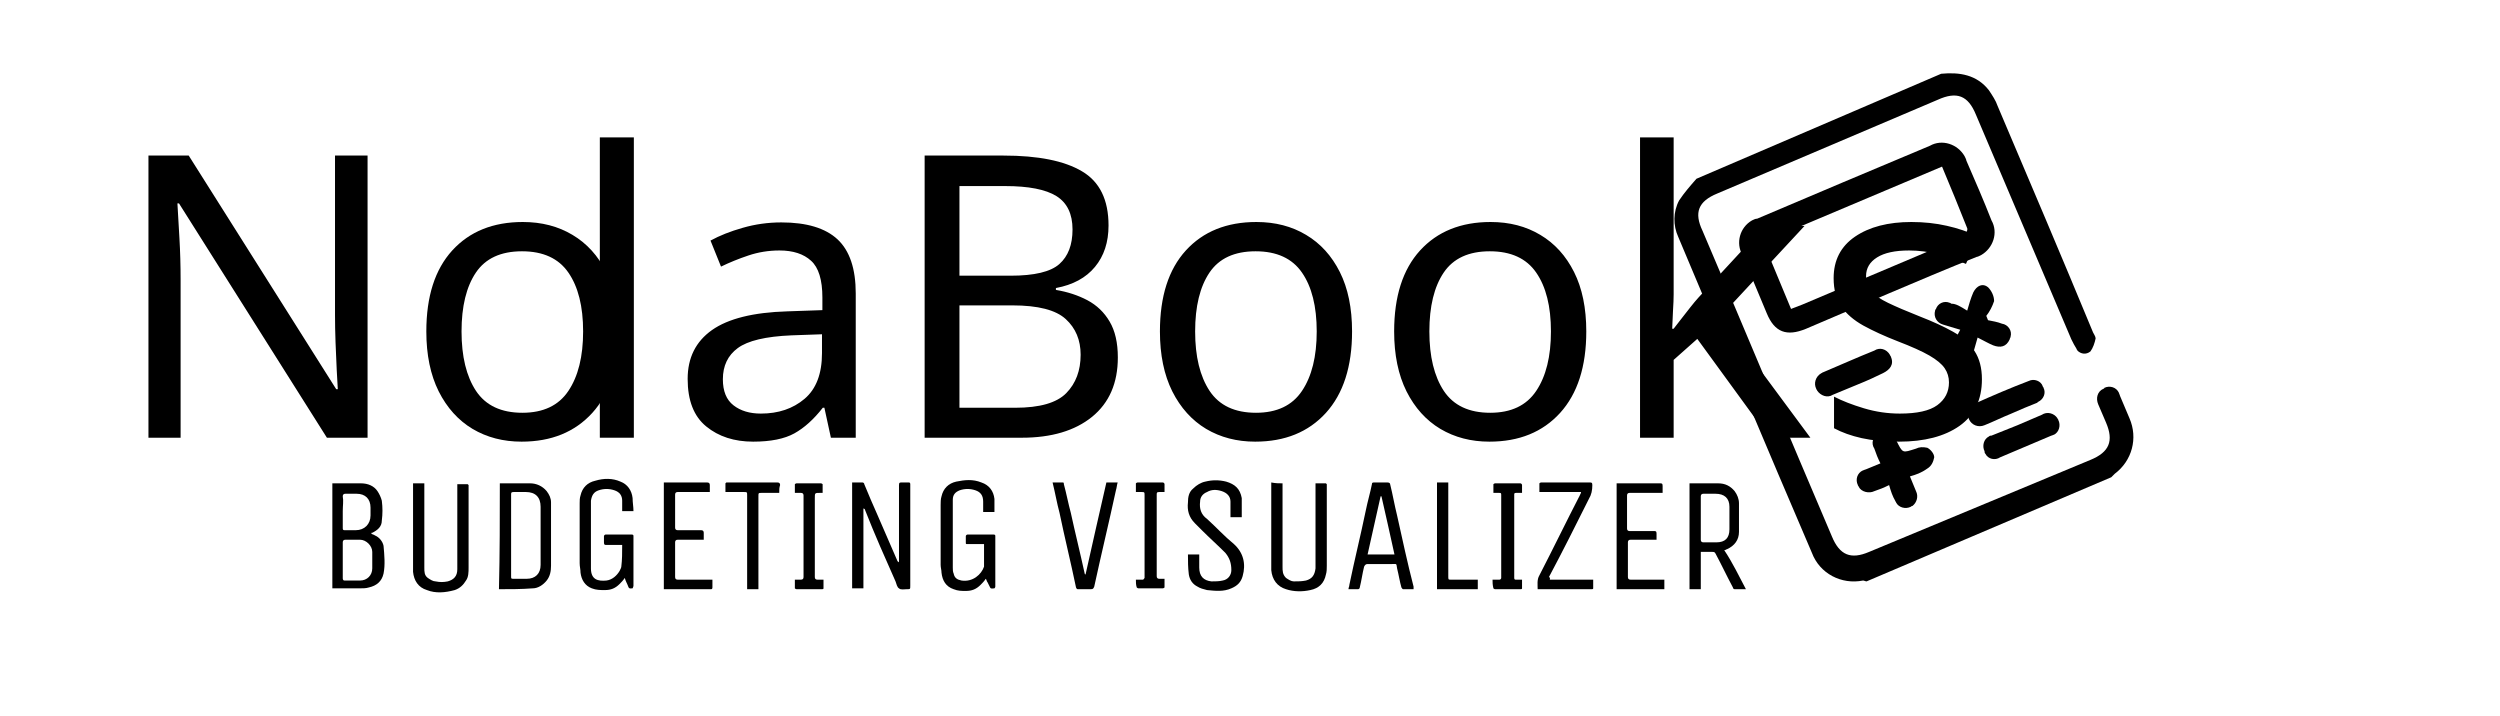
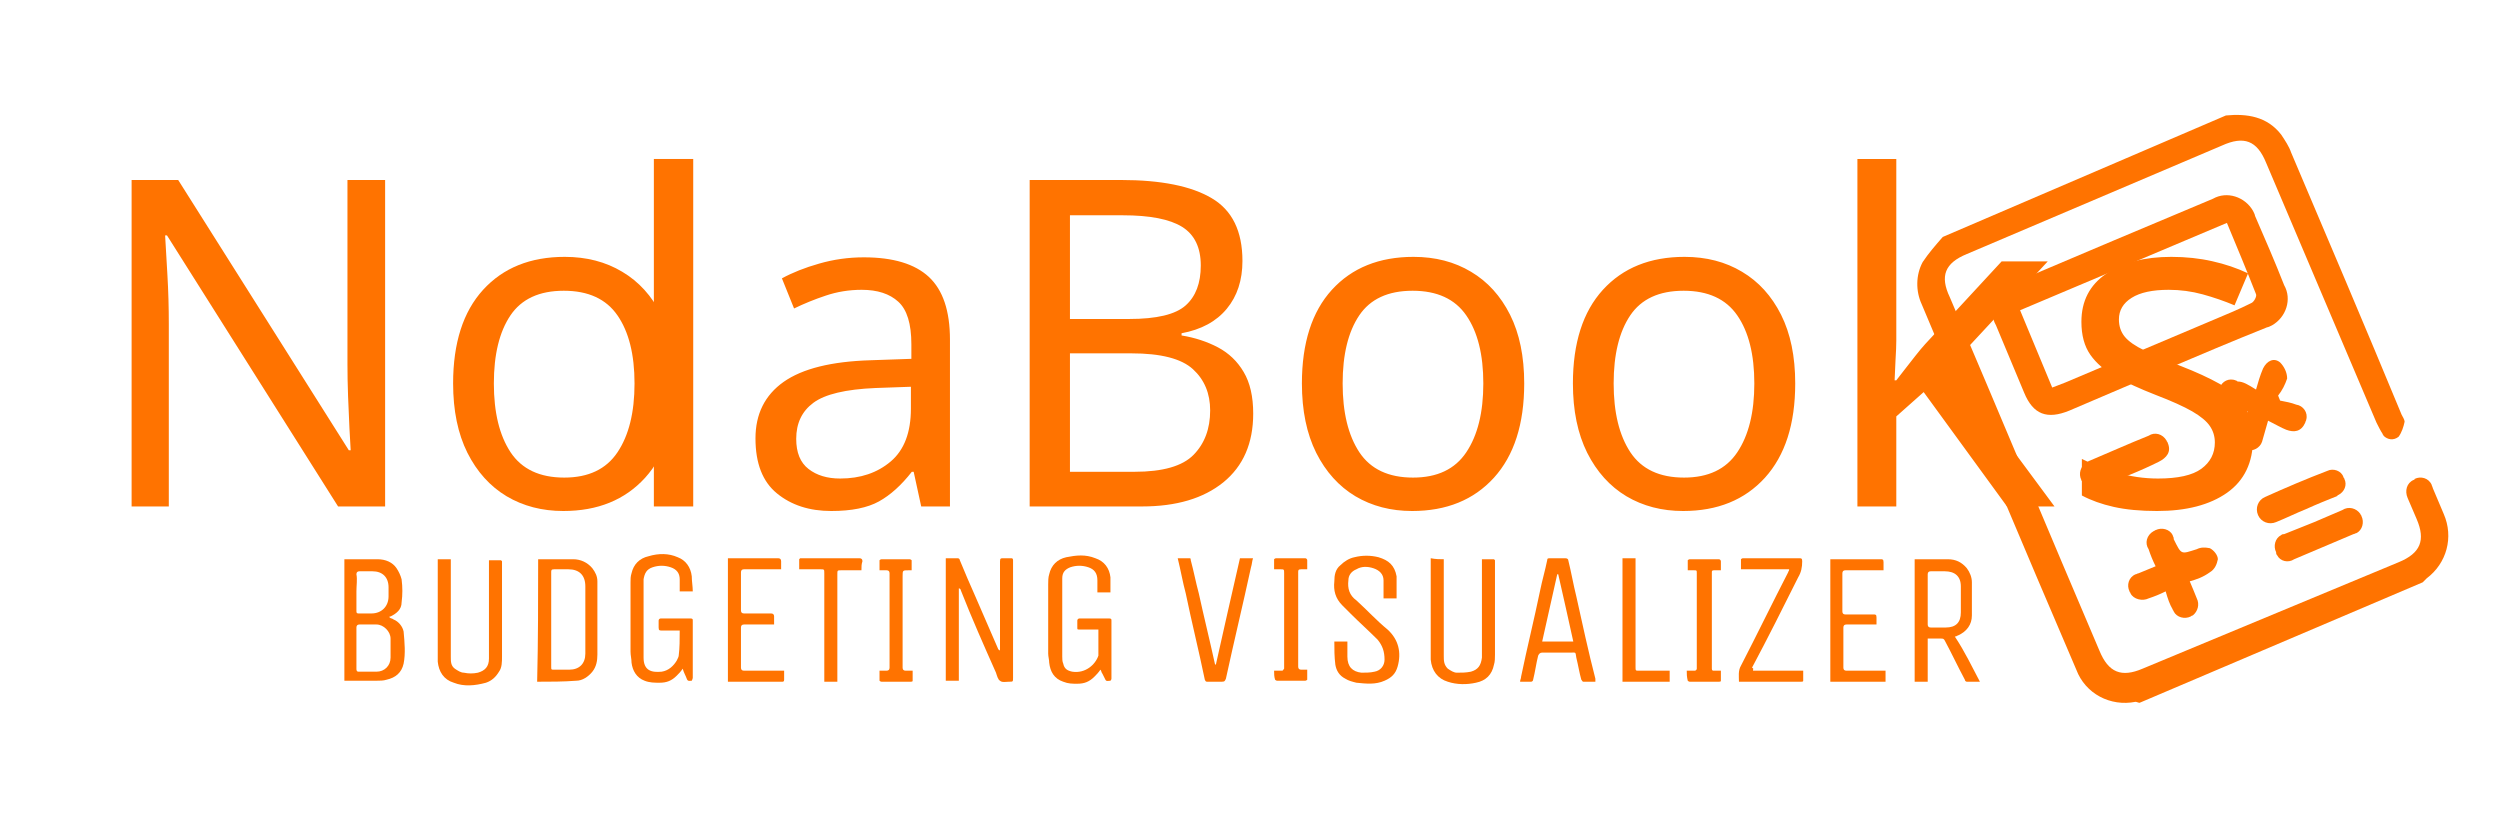
- <svg xmlns="http://www.w3.org/2000/svg" version="1.1" id="Layer_1" x="0px" y="0px" viewBox="0 0 288.1 82.5" style="enable-background:new 0 0 288.1 82.5;" xml:space="preserve">
+ <svg xmlns="http://www.w3.org/2000/svg" version="1.1" id="Layer_1" x="0px" y="0px" viewBox="0 0 249 82.5" style="enable-background:new 0 0 249 82.5;" xml:space="preserve">
  <style type="text/css">
- 	.st0{font-family:'ScriptoramaJF-Tradeshow';}
- 	.st1{font-size:45.523px;}
+ 	.st0{fill:#FF7300;}
+ 	.st1{font-family:'ScriptoramaJF-Tradeshow';}
+ 	.st2{font-size:45.523px;}
</style>
-   <text transform="matrix(0.98 0 0 1 12.7744 50.4429)" class="st0 st1">No</text>
-   <text transform="matrix(0.98 0 0 1 65.3271 50.4429)" class="st0 st1">l</text>
-   <text transform="matrix(0.98 0 0 1 77.1934 50.4429)" class="st0 st1">aBooks</text>
-   <path d="M223.7,8.5c2.1-0.2,4.1,0.1,5.5,1.9c0.4,0.6,0.8,1.2,1,1.8c3.7,8.7,7.4,17.4,11,26.1c0.1,0.2,0.3,0.5,0.3,0.7  c-0.1,0.5-0.3,1.1-0.6,1.5c-0.5,0.4-1.1,0.3-1.5-0.1c0-0.1-0.1-0.1-0.1-0.2c-0.2-0.3-0.4-0.7-0.6-1.1l-11-25.9  c-0.9-2.2-2.2-2.7-4.4-1.7l-25.4,10.8c-2.2,0.9-2.7,2.2-1.7,4.3c5,11.7,9.9,23.5,14.9,35.2c0.9,2.2,2.2,2.7,4.3,1.8L240.9,53  c2.2-0.9,2.7-2.2,1.8-4.3c-0.3-0.7-0.6-1.4-0.9-2.1c-0.3-0.7-0.1-1.5,0.6-1.8c0,0,0.1,0,0.1-0.1c0.6-0.3,1.4-0.1,1.7,0.6  c0,0.1,0.1,0.2,0.1,0.3c0.4,0.9,0.7,1.7,1.1,2.6c1,2.3,0.3,4.9-1.7,6.4c-0.1,0.1-0.3,0.3-0.4,0.4l-28.2,12c-0.1,0-0.3-0.1-0.4-0.1  c-2.5,0.5-5-0.8-5.9-3.2c-5.2-12.1-10.3-24.3-15.4-36.4c-0.6-1.3-0.6-2.9,0.1-4.2c0.6-0.9,1.3-1.7,2-2.5L223.7,8.5z" />
-   <path d="M217.7,33.8l-9.6,4.1c-2.2,0.9-3.6,0.4-4.5-1.8s-1.9-4.5-2.8-6.7c-0.8-1.4-0.3-3.2,1.1-4c0.2-0.1,0.4-0.2,0.6-0.2  c6.6-2.8,13.2-5.6,19.9-8.4c1.4-0.8,3.2-0.2,4,1.2c0.1,0.2,0.2,0.4,0.2,0.5c1,2.3,2,4.6,2.9,6.9c0.8,1.4,0.2,3.2-1.2,4  c-0.2,0.1-0.4,0.2-0.5,0.2C224.3,31,221,32.4,217.7,33.8z M223.8,19.2l-20.6,8.7l3.2,7.7l1.3-0.5l14.9-6.3c1.2-0.5,2.4-1,3.6-1.6  c0.3-0.1,0.6-0.7,0.5-0.9C225.8,24,224.8,21.6,223.8,19.2L223.8,19.2z" />
-   <path d="M226.7,35.8c0.2-0.7,0.4-1.4,0.7-2.1c0.4-0.8,1.1-1.1,1.7-0.6c0.4,0.4,0.7,1,0.7,1.6c-0.2,0.6-0.5,1.2-0.9,1.7l0.2,0.5  c0.5,0.1,1.1,0.2,1.6,0.4c0.7,0.1,1.2,0.8,1,1.5c0,0.1-0.1,0.2-0.1,0.3c-0.4,0.9-1.1,1-1.9,0.7c-0.5-0.2-1-0.5-1.8-0.9  c-0.2,0.7-0.4,1.4-0.6,2.1c-0.2,0.6-0.9,1-1.5,0.8c0,0-0.1,0-0.1-0.1c-0.7-0.2-1.1-0.8-0.9-1.5c0-0.1,0-0.1,0.1-0.2  c0.3-0.7,0.6-1.3,1-2c-0.7-0.2-1.3-0.4-2-0.6c-0.7-0.2-1.1-0.9-0.9-1.6c0-0.1,0.1-0.2,0.1-0.2c0.2-0.6,0.9-1,1.6-0.7  c0.1,0,0.1,0.1,0.2,0.1C225.4,35,225.9,35.3,226.7,35.8z" />
-   <path d="M220.1,54.9c0.3,0.7,0.5,1.2,0.7,1.7c0.3,0.6,0.1,1.3-0.4,1.7c-0.1,0-0.2,0.1-0.2,0.1c-0.6,0.3-1.4,0.1-1.7-0.5  c0-0.1-0.1-0.1-0.1-0.2c-0.3-0.5-0.5-1.1-0.7-1.8c-0.6,0.3-1.1,0.5-1.7,0.7c-0.6,0.3-1.5,0.1-1.8-0.5c0-0.1-0.1-0.1-0.1-0.2  c-0.3-0.6-0.1-1.4,0.6-1.7c0.1,0,0.2-0.1,0.3-0.1l1.7-0.7c-0.3-0.6-0.5-1.1-0.7-1.7c-0.4-0.6-0.2-1.4,0.5-1.8c0.1,0,0.1-0.1,0.2-0.1  c0.6-0.3,1.4-0.1,1.7,0.5c0,0.1,0.1,0.2,0.1,0.3v0.1c0.8,1.6,0.7,1.5,2.3,1c0.4-0.2,0.8-0.2,1.3-0.1c0.4,0.2,0.8,0.7,0.8,1.1  c-0.1,0.5-0.3,1-0.8,1.3C221.4,54.5,220.8,54.7,220.1,54.9z" />
-   <path d="M214.1,44.3c-1,0.4-1.9,0.8-2.9,1.2c-0.6,0.4-1.4,0.1-1.8-0.5c0-0.1-0.1-0.1-0.1-0.2c-0.3-0.6-0.1-1.4,0.6-1.8  c0.1,0,0.1-0.1,0.2-0.1c1.9-0.8,3.9-1.7,5.9-2.5c0.6-0.4,1.4-0.2,1.8,0.5c0,0.1,0.1,0.1,0.1,0.2c0.4,0.9-0.1,1.5-0.9,1.9  S215.1,43.9,214.1,44.3z" />
-   <path d="M232.5,49l2.8-1.2c0.6-0.4,1.4-0.2,1.8,0.4c0,0.1,0.1,0.1,0.1,0.2c0.3,0.6,0.1,1.4-0.5,1.7c-0.1,0-0.2,0.1-0.3,0.1l-5.9,2.5  c-0.6,0.4-1.4,0.2-1.7-0.4c-0.1-0.1-0.1-0.2-0.1-0.3c-0.3-0.6-0.1-1.4,0.5-1.7c0.1-0.1,0.2-0.1,0.3-0.1L232.5,49z" />
-   <path d="M231.7,47.7c-1,0.4-2,0.9-3,1.3c-0.7,0.3-1.5,0-1.8-0.7s0-1.5,0.7-1.8c2-0.9,4.1-1.8,6.2-2.6c0.6-0.3,1.4,0,1.6,0.6  c0,0.1,0.1,0.1,0.1,0.2c0.3,0.6,0,1.3-0.6,1.6c0,0-0.1,0-0.1,0.1C233.8,46.8,232.8,47.2,231.7,47.7L231.7,47.7z" />
+   <text transform="matrix(0.98 0 0 1 8.7744 50.4429)" class="st0 st1 st2">No</text>
+   <text transform="matrix(0.98 0 0 1 61.3271 50.4429)" class="st0 st1 st2">l</text>
+   <text transform="matrix(0.98 0 0 1 73.1934 50.4429)" class="st0 st1 st2">aBooks</text>
+   <path class="st0" d="M221.7,11.5c2.1-0.2,4.1,0.1,5.5,1.9c0.4,0.6,0.8,1.2,1,1.8c3.7,8.7,7.4,17.4,11,26.1c0.1,0.2,0.3,0.5,0.3,0.7  c-0.1,0.5-0.3,1.1-0.6,1.5c-0.5,0.4-1.1,0.3-1.5-0.1c0-0.1-0.1-0.1-0.1-0.2c-0.2-0.3-0.4-0.7-0.6-1.1l-11-25.9  c-0.9-2.2-2.2-2.7-4.4-1.7l-25.4,10.8c-2.2,0.9-2.7,2.2-1.7,4.3c5,11.7,9.9,23.5,14.9,35.2c0.9,2.2,2.2,2.7,4.3,1.8L238.9,56  c2.2-0.9,2.7-2.2,1.8-4.3c-0.3-0.7-0.6-1.4-0.9-2.1c-0.3-0.7-0.1-1.5,0.6-1.8c0,0,0.1,0,0.1-0.1c0.6-0.3,1.4-0.1,1.7,0.6  c0,0.1,0.1,0.2,0.1,0.3c0.4,0.9,0.7,1.7,1.1,2.6c1,2.3,0.3,4.9-1.7,6.4c-0.1,0.1-0.3,0.3-0.4,0.4l-28.2,12c-0.1,0-0.3-0.1-0.4-0.1  c-2.5,0.5-5-0.8-5.9-3.2c-5.2-12.1-10.3-24.3-15.4-36.4c-0.6-1.3-0.6-2.9,0.1-4.2c0.6-0.9,1.3-1.7,2-2.5L221.7,11.5z" />
+   <path class="st0" d="M215.7,36.8l-9.6,4.1c-2.2,0.9-3.6,0.4-4.5-1.8s-1.9-4.5-2.8-6.7c-0.8-1.4-0.3-3.2,1.1-4  c0.2-0.1,0.4-0.2,0.6-0.2c6.6-2.8,13.2-5.6,19.9-8.4c1.4-0.8,3.2-0.2,4,1.2c0.1,0.2,0.2,0.4,0.2,0.5c1,2.3,2,4.6,2.9,6.9  c0.8,1.4,0.2,3.2-1.2,4c-0.2,0.1-0.4,0.2-0.5,0.2C222.3,34,219,35.4,215.7,36.8z M221.8,22.2l-20.6,8.7l3.2,7.7l1.3-0.5l14.9-6.3  c1.2-0.5,2.4-1,3.6-1.6c0.3-0.1,0.6-0.7,0.5-0.9C223.8,27,222.8,24.6,221.8,22.2L221.8,22.2z" />
+   <path class="st0" d="M224.7,38.8c0.2-0.7,0.4-1.4,0.7-2.1c0.4-0.8,1.1-1.1,1.7-0.6c0.4,0.4,0.7,1,0.7,1.6c-0.2,0.6-0.5,1.2-0.9,1.7  l0.2,0.5c0.5,0.1,1.1,0.2,1.6,0.4c0.7,0.1,1.2,0.8,1,1.5c0,0.1-0.1,0.2-0.1,0.3c-0.4,0.9-1.1,1-1.9,0.7c-0.5-0.2-1-0.5-1.8-0.9  c-0.2,0.7-0.4,1.4-0.6,2.1c-0.2,0.6-0.9,1-1.5,0.8c0,0-0.1,0-0.1-0.1c-0.7-0.2-1.1-0.8-0.9-1.5c0-0.1,0-0.1,0.1-0.2  c0.3-0.7,0.6-1.3,1-2c-0.7-0.2-1.3-0.4-2-0.6c-0.7-0.2-1.1-0.9-0.9-1.6c0-0.1,0.1-0.2,0.1-0.2c0.2-0.6,0.9-1,1.6-0.7  c0.1,0,0.1,0.1,0.2,0.1C223.4,38,223.9,38.3,224.7,38.8z" />
+   <path class="st0" d="M218.1,57.9c0.3,0.7,0.5,1.2,0.7,1.7c0.3,0.6,0.1,1.3-0.4,1.7c-0.1,0-0.2,0.1-0.2,0.1c-0.6,0.3-1.4,0.1-1.7-0.5  c0-0.1-0.1-0.1-0.1-0.2c-0.3-0.5-0.5-1.1-0.7-1.8c-0.6,0.3-1.1,0.5-1.7,0.7c-0.6,0.3-1.5,0.1-1.8-0.5c0-0.1-0.1-0.1-0.1-0.2  c-0.3-0.6-0.1-1.4,0.6-1.7c0.1,0,0.2-0.1,0.3-0.1l1.7-0.7c-0.3-0.6-0.5-1.1-0.7-1.7c-0.4-0.6-0.2-1.4,0.5-1.8c0.1,0,0.1-0.1,0.2-0.1  c0.6-0.3,1.4-0.1,1.7,0.5c0,0.1,0.1,0.2,0.1,0.3v0.1c0.8,1.6,0.7,1.5,2.3,1c0.4-0.2,0.8-0.2,1.3-0.1c0.4,0.2,0.8,0.7,0.8,1.1  c-0.1,0.5-0.3,1-0.8,1.3C219.4,57.5,218.8,57.7,218.1,57.9z" />
+   <path class="st0" d="M212.1,47.3c-1,0.4-1.9,0.8-2.9,1.2c-0.6,0.4-1.4,0.1-1.8-0.5c0-0.1-0.1-0.1-0.1-0.2c-0.3-0.6-0.1-1.4,0.6-1.8  c0.1,0,0.1-0.1,0.2-0.1c1.9-0.8,3.9-1.7,5.9-2.5c0.6-0.4,1.4-0.2,1.8,0.5c0,0.1,0.1,0.1,0.1,0.2c0.4,0.9-0.1,1.5-0.9,1.9  S213.1,46.9,212.1,47.3z" />
+   <path class="st0" d="M230.5,52l2.8-1.2c0.6-0.4,1.4-0.2,1.8,0.4c0,0.1,0.1,0.1,0.1,0.2c0.3,0.6,0.1,1.4-0.5,1.7  c-0.1,0-0.2,0.1-0.3,0.1l-5.9,2.5c-0.6,0.4-1.4,0.2-1.7-0.4c-0.1-0.1-0.1-0.2-0.1-0.3c-0.3-0.6-0.1-1.4,0.5-1.7  c0.1-0.1,0.2-0.1,0.3-0.1L230.5,52z" />
+   <path class="st0" d="M229.7,50.7c-1,0.4-2,0.9-3,1.3c-0.7,0.3-1.5,0-1.8-0.7s0-1.5,0.7-1.8c2-0.9,4.1-1.8,6.2-2.6  c0.6-0.3,1.4,0,1.6,0.6c0,0.1,0.1,0.1,0.1,0.2c0.3,0.6,0,1.3-0.6,1.6c0,0-0.1,0-0.1,0.1C231.8,49.8,230.8,50.2,229.7,50.7  L229.7,50.7z" />
  <g>
-     <path d="M98.2,55.6c0.4,0,0.8,0,1.2,0c0.1,0,0.2,0.1,0.2,0.2c0.5,1.2,1,2.4,1.5,3.5c0.8,1.8,1.5,3.5,2.3,5.3c0,0.1,0.1,0.1,0.2,0.2   c0-0.1,0-0.2,0-0.2c0-2.9,0-5.8,0-8.7c0-0.3,0.1-0.3,0.3-0.3c0.3,0,0.5,0,0.8,0c0.1,0,0.2,0,0.2,0.2c0,0.1,0,0.1,0,0.2   c0,3.8,0,7.7,0,11.5c0,0.4,0,0.4-0.4,0.4c-0.3,0-0.7,0.1-0.9-0.1c-0.2-0.1-0.3-0.5-0.4-0.8c-1.2-2.7-2.4-5.4-3.5-8.2   c0-0.1-0.1-0.2-0.2-0.2c0,3.1,0,6.2,0,9.2c-0.4,0-0.9,0-1.3,0C98.2,63.8,98.2,59.7,98.2,55.6z" />
-     <path d="M38.3,55.7c1.1,0,2.2,0,3.3,0c0.8,0,1.5,0.3,1.9,0.9c0.2,0.3,0.4,0.7,0.5,1.1c0.1,0.8,0.1,1.5,0,2.3c0,0.7-0.5,1.1-1.1,1.4   c0,0-0.1,0-0.1,0c0,0,0,0,0,0.1c0.1,0.1,0.3,0.1,0.4,0.2c0.5,0.2,0.9,0.7,1,1.2c0.1,1.1,0.2,2.2,0,3.2c-0.2,0.9-0.8,1.4-1.7,1.6   c-0.3,0.1-0.7,0.1-1,0.1c-1,0-2.1,0-3.1,0c0,0,0,0-0.1,0C38.3,63.8,38.3,59.7,38.3,55.7z M39.5,64.4c0,0.7,0,1.4,0,2.2   c0,0.1,0,0.3,0.2,0.3c0.6,0,1.2,0,1.8,0c0.8,0,1.4-0.6,1.4-1.4c0-0.6,0-1.3,0-1.9c0-0.7-0.7-1.4-1.4-1.4c-0.6,0-1.2,0-1.7,0   c-0.2,0-0.3,0.1-0.3,0.3C39.5,62.9,39.5,63.6,39.5,64.4z M39.5,58.9c0,0.6,0,1.3,0,1.9c0,0.2,0,0.3,0.2,0.3c0.4,0,0.9,0,1.3,0   c1,0,1.7-0.7,1.7-1.7c0-0.3,0-0.6,0-0.9c0-1-0.6-1.6-1.6-1.6c-0.4,0-0.9,0-1.3,0c-0.2,0-0.3,0.1-0.3,0.3   C39.6,57.7,39.5,58.3,39.5,58.9z" />
-     <path d="M57.6,55.7C57.6,55.6,57.6,55.6,57.6,55.7c1.2,0,2.4,0,3.5,0c0.7,0,1.4,0.3,1.9,0.9c0.3,0.4,0.5,0.8,0.5,1.3   c0,2.4,0,4.9,0,7.3c0,0.6-0.1,1.2-0.5,1.7c-0.4,0.5-1,0.9-1.6,0.9c-1.3,0.1-2.6,0.1-3.9,0.1C57.6,63.8,57.6,59.7,57.6,55.7z    M58.9,61.7c0,1.6,0,3.1,0,4.7c0,0.3,0,0.3,0.3,0.3c0.5,0,1,0,1.5,0c1,0,1.6-0.6,1.6-1.6c0-2.2,0-4.4,0-6.7c0-1.1-0.6-1.7-1.7-1.7   c-0.5,0-0.9,0-1.4,0c-0.3,0-0.3,0.1-0.3,0.3C58.9,58.6,58.9,60.2,58.9,61.7z" />
-     <path d="M201.2,67.9c-0.5,0-0.9,0-1.3,0c-0.1,0-0.2-0.1-0.2-0.2c-0.7-1.3-1.3-2.6-2-3.9c-0.1-0.2-0.2-0.2-0.4-0.2   c-0.4,0-0.8,0-1.3,0c0,1.4,0,2.9,0,4.3c-0.4,0-0.9,0-1.3,0c0-4.1,0-8.1,0-12.2c0.2,0,0.3,0,0.5,0c0.9,0,1.9,0,2.8,0   c0.8,0,1.4,0.3,1.9,0.9c0.3,0.4,0.5,0.9,0.5,1.4c0,1.1,0,2.2,0,3.3c0,0.9-0.5,1.6-1.4,2c-0.1,0-0.1,0.1-0.3,0.1   C199.7,64.9,200.4,66.4,201.2,67.9z M196,59.6c0,0.9,0,1.7,0,2.6c0,0.2,0.1,0.3,0.3,0.3c0.5,0,1,0,1.5,0c1,0,1.5-0.5,1.5-1.5   c0-0.9,0-1.8,0-2.6c0-1-0.6-1.5-1.6-1.5c-0.5,0-0.9,0-1.4,0c-0.2,0-0.3,0.1-0.3,0.3C196,57.9,196,58.7,196,59.6z" />
-     <path d="M114.6,59c-0.5,0-0.9,0-1.3,0c0-0.1,0-0.2,0-0.3c0-0.3,0-0.6,0-0.9c0-0.7-0.3-1.1-0.9-1.3c-0.6-0.2-1.2-0.2-1.8,0   c-0.5,0.2-0.8,0.5-0.8,1.1c0,0.1,0,0.3,0,0.4c0,2.5,0,4.9,0,7.4c0,0.2,0,0.5,0.1,0.7c0.1,0.5,0.4,0.7,0.9,0.8   c1.3,0.2,2.3-0.7,2.6-1.6c0-0.1,0-0.1,0-0.2c0-0.8,0-1.6,0-2.4c-0.1,0-0.2,0-0.3,0c-0.5,0-1.1,0-1.6,0c-0.2,0-0.2,0-0.2-0.2   c0-0.2,0-0.5,0-0.7c0-0.1,0.1-0.2,0.2-0.2c1,0,2,0,3,0c0.2,0,0.2,0.1,0.2,0.2c0,1.9,0,3.9,0,5.8c0,0.1-0.1,0.2-0.1,0.2   c-0.2,0-0.4,0.1-0.5-0.1c-0.1-0.2-0.2-0.4-0.3-0.6c-0.1-0.1-0.1-0.3-0.2-0.4c-0.2,0.3-0.4,0.5-0.6,0.7c-0.5,0.5-1,0.7-1.7,0.7   c-0.5,0-0.9,0-1.4-0.2c-0.9-0.3-1.3-1-1.4-1.9c0-0.3-0.1-0.6-0.1-0.9c0-2.3,0-4.6,0-6.9c0-0.3,0-0.7,0.1-1c0.2-0.9,0.8-1.5,1.7-1.7   c1-0.2,1.9-0.3,2.9,0.1c0.9,0.3,1.4,1,1.5,1.9C114.6,58,114.6,58.5,114.6,59z" />
-     <path d="M71.7,62.8c-0.6,0-1.2,0-1.8,0c-0.2,0-0.3,0-0.3-0.3c0-0.2,0-0.4,0-0.7c0-0.1,0.1-0.2,0.2-0.2c1,0,2,0,3,0   c0.2,0,0.2,0.1,0.2,0.2c0,1.1,0,2.1,0,3.2c0,0.8,0,1.7,0,2.5c0,0.1-0.1,0.3-0.1,0.3c-0.2,0-0.4,0.1-0.5-0.2c-0.1-0.3-0.3-0.6-0.4-1   c-0.2,0.3-0.4,0.5-0.6,0.7c-0.5,0.5-1,0.7-1.7,0.7c-0.5,0-1,0-1.5-0.2c-0.8-0.3-1.2-1-1.3-1.8c0-0.4-0.1-0.7-0.1-1.1   c0-2.3,0-4.6,0-6.9c0-0.3,0-0.6,0.1-0.9c0.2-0.9,0.8-1.5,1.7-1.7c1-0.3,2-0.3,2.9,0.1c0.8,0.3,1.3,1,1.4,1.9c0,0.5,0.1,1,0.1,1.5   c-0.5,0-0.9,0-1.3,0c0-0.1,0-0.2,0-0.3c0-0.3,0-0.6,0-0.9c0-0.6-0.3-1-0.9-1.2c-0.6-0.2-1.2-0.2-1.8,0c-0.6,0.2-0.8,0.6-0.9,1.2   c0,0.5,0,1,0,1.4c0,2.1,0,4.2,0,6.4c0,1.3,0.8,1.5,1.8,1.4c0.7-0.1,1.2-0.6,1.5-1.1c0.1-0.2,0.2-0.4,0.2-0.5   C71.7,64.5,71.7,63.7,71.7,62.8z" />
-     <path d="M162.9,67.9c-0.4,0-0.8,0-1.2,0c-0.1,0-0.1-0.1-0.2-0.2c-0.2-0.7-0.3-1.4-0.5-2.2c-0.1-0.6,0-0.5-0.6-0.5   c-0.9,0-1.9,0-2.8,0c-0.2,0-0.3,0.1-0.4,0.3c-0.2,0.8-0.3,1.6-0.5,2.4c0,0.1-0.1,0.2-0.2,0.2c-0.4,0-0.7,0-1.1,0   c0-0.2,0.1-0.3,0.1-0.5c0.6-2.9,1.3-5.7,1.9-8.6c0.2-1,0.5-2,0.7-3c0-0.2,0.1-0.2,0.3-0.2c0.5,0,1,0,1.5,0c0.2,0,0.3,0.1,0.3,0.2   c0.3,1.2,0.5,2.4,0.8,3.6c0.6,2.7,1.2,5.5,1.9,8.2C162.9,67.7,162.9,67.8,162.9,67.9z M160.7,63.9c-0.5-2.3-1-4.5-1.5-6.7   c0,0,0,0-0.1,0c-0.5,2.2-1,4.5-1.5,6.7C158.6,63.9,159.6,63.9,160.7,63.9z" />
-     <path d="M147.8,55.7c0,0.1,0,0.2,0,0.3c0,3.1,0,6.2,0,9.3c0,0.5,0,0.9,0.4,1.3c0.3,0.2,0.6,0.4,0.9,0.4c0.5,0,0.9,0,1.4-0.1   c0.7-0.2,1-0.6,1.1-1.4c0-0.1,0-0.2,0-0.3c0-3.1,0-6.2,0-9.3c0-0.1,0-0.1,0-0.2c0.4,0,0.8,0,1.2,0c0,0,0.1,0.1,0.1,0.1   c0,0.1,0,0.2,0,0.2c0,3.1,0,6.1,0,9.2c0,0.3,0,0.7-0.1,1c-0.2,1-0.8,1.6-1.8,1.8c-0.9,0.2-1.9,0.2-2.8-0.1c-1-0.3-1.6-1.1-1.7-2.2   c0-0.1,0-0.3,0-0.4c0-3.2,0-6.3,0-9.5c0-0.1,0-0.2,0-0.2C147,55.7,147.4,55.7,147.8,55.7z" />
-     <path d="M143.1,59.6c-0.4,0-0.9,0-1.3,0c0-0.1,0-0.2,0-0.3c0-0.5,0-1,0-1.5c0-0.6-0.4-1-1-1.2c-0.6-0.2-1.2-0.2-1.7,0.1   c-0.5,0.2-0.8,0.6-0.8,1.1c-0.1,0.8,0.1,1.5,0.8,2c1.1,1,2,2,3.1,2.9c1.1,1,1.4,2.3,1,3.7c-0.2,0.7-0.6,1.1-1.3,1.4   c-0.9,0.4-1.8,0.3-2.8,0.2c-0.4-0.1-0.8-0.2-1.1-0.4c-0.6-0.3-0.9-0.8-1-1.4c-0.1-0.8-0.1-1.5-0.1-2.3c0.5,0,0.9,0,1.3,0   c0,0.1,0,0.2,0,0.3c0,0.4,0,0.8,0,1.2c0,1,0.5,1.5,1.4,1.6c0.4,0,0.9,0,1.3-0.1c0.6-0.1,1-0.6,1-1.2c0-0.8-0.2-1.4-0.7-2   c-0.9-0.9-1.8-1.7-2.7-2.6c-0.3-0.3-0.5-0.5-0.8-0.8c-0.7-0.7-0.9-1.5-0.8-2.4c0-0.6,0.1-1.2,0.6-1.6c0.4-0.4,0.9-0.7,1.4-0.8   c0.8-0.2,1.6-0.2,2.4,0c1,0.3,1.6,0.8,1.8,1.9c0,0.2,0,0.4,0,0.6C143.1,58.5,143.1,59,143.1,59.6z" />
-     <path d="M47.6,55.7c0.4,0,0.9,0,1.3,0c0,0.1,0,0.2,0,0.3c0,3.1,0,6.3,0,9.4c0,0.5,0,0.9,0.4,1.2c0.3,0.2,0.6,0.4,0.9,0.4   c0.5,0.1,0.9,0.1,1.4,0c0.7-0.2,1.1-0.6,1.1-1.4c0-0.3,0-0.6,0-0.9c0-2.9,0-5.8,0-8.6c0-0.1,0-0.2,0-0.3c0.4,0,0.8,0,1.2,0   c0,0,0.1,0.1,0.1,0.1c0,0.1,0,0.1,0,0.2c0,3.1,0,6.2,0,9.3c0,0.5,0,1.1-0.3,1.5c-0.3,0.5-0.7,0.9-1.3,1.1c-1.1,0.3-2.2,0.4-3.2,0   c-1-0.3-1.5-1.1-1.6-2.1c0-0.2,0-0.3,0-0.5c0-3.1,0-6.3,0-9.4C47.6,55.8,47.6,55.8,47.6,55.7z" />
-     <path d="M121.3,55.6c0.4,0,0.8,0,1.2,0c0.1,0,0.1,0.1,0.1,0.2c0.3,1.1,0.5,2.2,0.8,3.3c0.5,2.3,1.1,4.7,1.6,7c0,0,0,0.1,0.1,0.1   c0.8-3.6,1.6-7.1,2.4-10.6c0.4,0,0.8,0,1.3,0c-0.1,0.3-0.1,0.6-0.2,0.9c-0.8,3.7-1.7,7.4-2.5,11.1c-0.1,0.2-0.1,0.3-0.4,0.3   c-0.5,0-1,0-1.4,0c-0.2,0-0.2,0-0.3-0.2c-0.6-2.9-1.3-5.7-1.9-8.6C121.8,58,121.6,56.8,121.3,55.6z" />
-     <path d="M82.1,66.8c0,0.3,0,0.6,0,0.9c0,0.2-0.1,0.2-0.2,0.2c-0.7,0-1.3,0-2,0c-1,0-2,0-3.1,0c-0.1,0-0.2,0-0.3,0   c0-4.1,0-8.2,0-12.3c0.1,0,0.2,0,0.2,0c1.6,0,3.2,0,4.8,0c0.2,0,0.3,0.1,0.3,0.3c0,0.3,0,0.5,0,0.8c-0.1,0-0.2,0-0.3,0   c-1.1,0-2.3,0-3.4,0c-0.2,0-0.3,0.1-0.3,0.3c0,1.3,0,2.5,0,3.8c0,0.2,0.1,0.3,0.3,0.3c0.9,0,1.8,0,2.7,0c0.2,0,0.3,0.1,0.3,0.3   c0,0.3,0,0.5,0,0.8c-0.1,0-0.2,0-0.3,0c-0.9,0-1.8,0-2.7,0c-0.2,0-0.3,0.1-0.3,0.3c0,1.3,0,2.7,0,4c0,0.2,0.1,0.3,0.3,0.3   c1.2,0,2.4,0,3.6,0C81.8,66.8,81.9,66.8,82.1,66.8z" />
-     <path d="M190.9,62.2c-0.1,0-0.2,0-0.3,0c-0.9,0-1.8,0-2.7,0c-0.2,0-0.3,0.1-0.3,0.3c0,1.3,0,2.7,0,4c0,0.2,0.1,0.3,0.3,0.3   c1.2,0,2.4,0,3.6,0c0.1,0,0.2,0,0.3,0c0,0.4,0,0.7,0,1.1c-1.8,0-3.7,0-5.5,0c0-4.1,0-8.1,0-12.2c0.1,0,0.2,0,0.2,0   c1.6,0,3.2,0,4.8,0c0.2,0,0.3,0,0.3,0.3c0,0.3,0,0.5,0,0.8c-0.1,0-0.2,0-0.3,0c-1.2,0-2.3,0-3.5,0c-0.2,0-0.3,0.1-0.3,0.3   c0,1.3,0,2.5,0,3.8c0,0.2,0.1,0.3,0.3,0.3c0.9,0,1.8,0,2.8,0c0.2,0,0.3,0,0.3,0.3C190.9,61.6,190.9,61.9,190.9,62.2z" />
-     <path d="M178.6,66.8c1.7,0,3.3,0,5,0c0,0.3,0,0.7,0,1c0,0.1-0.1,0.1-0.2,0.1c0,0-0.1,0-0.1,0c-2,0-3.9,0-5.9,0c-0.1,0-0.1,0-0.2,0   c0-0.5-0.1-1.1,0.2-1.6c1.6-3.1,3.1-6.2,4.7-9.3c0-0.1,0.1-0.1,0.1-0.3c-1.6,0-3.2,0-4.8,0c0-0.4,0-0.7,0-1c0,0,0.1-0.1,0.2-0.1   c0.8,0,1.6,0,2.4,0c1.1,0,2.2,0,3.2,0c0.2,0,0.3,0,0.3,0.3c0,0.6-0.1,1.1-0.4,1.6c-1.5,3-3,6-4.6,9   C178.7,66.6,178.6,66.6,178.6,66.8z" />
-     <path d="M89.8,56.8c-0.1,0-0.2,0-0.3,0c-0.6,0-1.1,0-1.7,0c-0.4,0-0.4,0-0.4,0.4c0,3.5,0,6.9,0,10.4c0,0.1,0,0.2,0,0.3   c-0.4,0-0.8,0-1.3,0c0-0.1,0-0.2,0-0.3c0-3.5,0-7,0-10.5c0-0.4,0-0.4-0.4-0.4c-0.7,0-1.4,0-2.1,0c0-0.3,0-0.7,0-1   c0,0,0.1-0.1,0.1-0.1c0,0,0.1,0,0.2,0c1.9,0,3.8,0,5.7,0c0.2,0,0.3,0.1,0.3,0.3C89.8,56.2,89.8,56.4,89.8,56.8z" />
-     <path d="M130.9,66.8c0.3,0,0.5,0,0.8,0c0.1,0,0.1-0.1,0.2-0.2c0,0,0-0.1,0-0.2c0-3.1,0-6.2,0-9.3c0-0.4,0-0.4-0.4-0.4   c-0.2,0-0.4,0-0.6,0c0-0.4,0-0.7,0-1c0,0,0.1-0.1,0.2-0.1c1,0,1.9,0,2.9,0c0.1,0,0.2,0.1,0.2,0.2c0,0.3,0,0.6,0,0.9   c-0.2,0-0.4,0-0.6,0c-0.3,0-0.3,0.1-0.3,0.3c0,1.2,0,2.3,0,3.5c0,2,0,3.9,0,5.9c0,0.2,0.1,0.3,0.3,0.3c0.2,0,0.4,0,0.6,0   c0,0.4,0,0.7,0,1c0,0-0.1,0.1-0.2,0.1c-0.9,0-1.9,0-2.8,0c-0.1,0-0.2-0.1-0.2-0.1C130.9,67.4,130.9,67.1,130.9,66.8z" />
-     <path d="M94.9,66.8c0,0.3,0,0.7,0,1c0,0.1-0.1,0.1-0.2,0.1c-1,0-1.9,0-2.9,0c-0.1,0-0.2-0.1-0.2-0.1c0-0.3,0-0.6,0-1   c0.2,0,0.4,0,0.7,0c0.2,0,0.3-0.1,0.3-0.3c0-1.2,0-2.4,0-3.6c0-1.9,0-3.9,0-5.8c0-0.2-0.1-0.3-0.3-0.3c-0.2,0-0.4,0-0.7,0   c0-0.4,0-0.7,0-1c0,0,0.1-0.1,0.2-0.1c0.9,0,1.9,0,2.8,0c0.1,0,0.2,0.1,0.2,0.1c0,0.3,0,0.6,0,1c-0.1,0-0.2,0-0.3,0   c-0.6,0-0.6,0-0.6,0.6c0,1.9,0,3.7,0,5.6c0,1.2,0,2.3,0,3.5c0,0.2,0.1,0.3,0.3,0.3C94.5,66.8,94.7,66.8,94.9,66.8z" />
-     <path d="M165.6,55.6c0.4,0,0.8,0,1.3,0c0,0.1,0,0.2,0,0.3c0,3.5,0,7,0,10.5c0,0.4,0,0.4,0.3,0.4c0.9,0,1.9,0,2.8,0   c0.1,0,0.2,0,0.3,0c0,0.4,0,0.7,0,1.1c-1.6,0-3.1,0-4.7,0C165.6,63.8,165.6,59.7,165.6,55.6z" />
-     <path d="M172,66.8c0.3,0,0.5,0,0.8,0c0.1,0,0.2-0.1,0.2-0.2c0-0.1,0-0.1,0-0.2c0-3.1,0-6.2,0-9.3c0-0.3,0-0.3-0.3-0.3   c-0.2,0-0.4,0-0.6,0c0-0.3,0-0.7,0-1c0,0,0.1-0.1,0.2-0.1c1,0,1.9,0,2.9,0c0.1,0,0.2,0.1,0.2,0.2c0,0.3,0,0.6,0,0.9   c-0.3,0-0.5,0-0.7,0c-0.2,0-0.2,0.1-0.2,0.2c0,3.2,0,6.4,0,9.6c0,0.2,0.1,0.2,0.2,0.2c0.2,0,0.5,0,0.7,0c0,0.3,0,0.7,0,1   c0,0.1-0.1,0.1-0.2,0.1c-1,0-1.9,0-2.9,0c-0.1,0-0.2-0.1-0.2-0.1C172,67.4,172,67.1,172,66.8z" />
+     <path class="st0" d="M94.2,55.6c0.4,0,0.8,0,1.2,0c0.1,0,0.2,0.1,0.2,0.2c0.5,1.2,1,2.4,1.5,3.5c0.8,1.8,1.5,3.5,2.3,5.3   c0,0.1,0.1,0.1,0.2,0.2c0-0.1,0-0.2,0-0.2c0-2.9,0-5.8,0-8.7c0-0.3,0.1-0.3,0.3-0.3c0.3,0,0.5,0,0.8,0c0.1,0,0.2,0,0.2,0.2   c0,0.1,0,0.1,0,0.2c0,3.8,0,7.7,0,11.5c0,0.4,0,0.4-0.4,0.4c-0.3,0-0.7,0.1-0.9-0.1c-0.2-0.1-0.3-0.5-0.4-0.8   c-1.2-2.7-2.4-5.4-3.5-8.2c0-0.1-0.1-0.2-0.2-0.2c0,3.1,0,6.2,0,9.2c-0.4,0-0.9,0-1.3,0C94.2,63.8,94.2,59.7,94.2,55.6z" />
+     <path class="st0" d="M34.3,55.7c1.1,0,2.2,0,3.3,0c0.8,0,1.5,0.3,1.9,0.9c0.2,0.3,0.4,0.7,0.5,1.1c0.1,0.8,0.1,1.5,0,2.3   c0,0.7-0.5,1.1-1.1,1.4h-0.1c0,0,0,0,0,0.1c0.1,0.1,0.3,0.1,0.4,0.2c0.5,0.2,0.9,0.7,1,1.2c0.1,1.1,0.2,2.2,0,3.2   c-0.2,0.9-0.8,1.4-1.7,1.6c-0.3,0.1-0.7,0.1-1,0.1c-1,0-2.1,0-3.1,0c0,0,0,0-0.1,0C34.3,63.8,34.3,59.7,34.3,55.7z M35.5,64.4   c0,0.7,0,1.4,0,2.2c0,0.1,0,0.3,0.2,0.3c0.6,0,1.2,0,1.8,0c0.8,0,1.4-0.6,1.4-1.4c0-0.6,0-1.3,0-1.9c0-0.7-0.7-1.4-1.4-1.4   c-0.6,0-1.2,0-1.7,0c-0.2,0-0.3,0.1-0.3,0.3C35.5,62.9,35.5,63.6,35.5,64.4z M35.5,58.9c0,0.6,0,1.3,0,1.9c0,0.2,0,0.3,0.2,0.3   c0.4,0,0.9,0,1.3,0c1,0,1.7-0.7,1.7-1.7c0-0.3,0-0.6,0-0.9c0-1-0.6-1.6-1.6-1.6c-0.4,0-0.9,0-1.3,0c-0.2,0-0.3,0.1-0.3,0.3   C35.6,57.7,35.5,58.3,35.5,58.9z" />
+     <path class="st0" d="M53.6,55.7C53.6,55.6,53.6,55.6,53.6,55.7c1.2,0,2.4,0,3.5,0c0.7,0,1.4,0.3,1.9,0.9c0.3,0.4,0.5,0.8,0.5,1.3   c0,2.4,0,4.9,0,7.3c0,0.6-0.1,1.2-0.5,1.7s-1,0.9-1.6,0.9c-1.3,0.1-2.6,0.1-3.9,0.1C53.6,63.8,53.6,59.7,53.6,55.7z M54.9,61.7   c0,1.6,0,3.1,0,4.7c0,0.3,0,0.3,0.3,0.3c0.5,0,1,0,1.5,0c1,0,1.6-0.6,1.6-1.6c0-2.2,0-4.4,0-6.7c0-1.1-0.6-1.7-1.7-1.7   c-0.5,0-0.9,0-1.4,0c-0.3,0-0.3,0.1-0.3,0.3C54.9,58.6,54.9,60.2,54.9,61.7z" />
+     <path class="st0" d="M197.2,67.9c-0.5,0-0.9,0-1.3,0c-0.1,0-0.2-0.1-0.2-0.2c-0.7-1.3-1.3-2.6-2-3.9c-0.1-0.2-0.2-0.2-0.4-0.2   c-0.4,0-0.8,0-1.3,0c0,1.4,0,2.9,0,4.3c-0.4,0-0.9,0-1.3,0c0-4.1,0-8.1,0-12.2c0.2,0,0.3,0,0.5,0c0.9,0,1.9,0,2.8,0   c0.8,0,1.4,0.3,1.9,0.9c0.3,0.4,0.5,0.9,0.5,1.4c0,1.1,0,2.2,0,3.3c0,0.9-0.5,1.6-1.4,2c-0.1,0-0.1,0.1-0.3,0.1   C195.7,64.9,196.4,66.4,197.2,67.9z M192,59.6c0,0.9,0,1.7,0,2.6c0,0.2,0.1,0.3,0.3,0.3c0.5,0,1,0,1.5,0c1,0,1.5-0.5,1.5-1.5   c0-0.9,0-1.8,0-2.6c0-1-0.6-1.5-1.6-1.5c-0.5,0-0.9,0-1.4,0c-0.2,0-0.3,0.1-0.3,0.3C192,57.9,192,58.7,192,59.6z" />
+     <path class="st0" d="M110.6,59c-0.5,0-0.9,0-1.3,0c0-0.1,0-0.2,0-0.3c0-0.3,0-0.6,0-0.9c0-0.7-0.3-1.1-0.9-1.3s-1.2-0.2-1.8,0   c-0.5,0.2-0.8,0.5-0.8,1.1c0,0.1,0,0.3,0,0.4c0,2.5,0,4.9,0,7.4c0,0.2,0,0.5,0.1,0.7c0.1,0.5,0.4,0.7,0.9,0.8   c1.3,0.2,2.3-0.7,2.6-1.6c0-0.1,0-0.1,0-0.2c0-0.8,0-1.6,0-2.4c-0.1,0-0.2,0-0.3,0c-0.5,0-1.1,0-1.6,0c-0.2,0-0.2,0-0.2-0.2   s0-0.5,0-0.7c0-0.1,0.1-0.2,0.2-0.2c1,0,2,0,3,0c0.2,0,0.2,0.1,0.2,0.2c0,1.9,0,3.9,0,5.8c0,0.1-0.1,0.2-0.1,0.2   c-0.2,0-0.4,0.1-0.5-0.1s-0.2-0.4-0.3-0.6c-0.1-0.1-0.1-0.3-0.2-0.4c-0.2,0.3-0.4,0.5-0.6,0.7c-0.5,0.5-1,0.7-1.7,0.7   c-0.5,0-0.9,0-1.4-0.2c-0.9-0.3-1.3-1-1.4-1.9c0-0.3-0.1-0.6-0.1-0.9c0-2.3,0-4.6,0-6.9c0-0.3,0-0.7,0.1-1c0.2-0.9,0.8-1.5,1.7-1.7   c1-0.2,1.9-0.3,2.9,0.1c0.9,0.3,1.4,1,1.5,1.9C110.6,58,110.6,58.5,110.6,59z" />
+     <path class="st0" d="M67.7,62.8c-0.6,0-1.2,0-1.8,0c-0.2,0-0.3,0-0.3-0.3c0-0.2,0-0.4,0-0.7c0-0.1,0.1-0.2,0.2-0.2c1,0,2,0,3,0   c0.2,0,0.2,0.1,0.2,0.2c0,1.1,0,2.1,0,3.2c0,0.8,0,1.7,0,2.5c0,0.1-0.1,0.3-0.1,0.3c-0.2,0-0.4,0.1-0.5-0.2c-0.1-0.3-0.3-0.6-0.4-1   c-0.2,0.3-0.4,0.5-0.6,0.7c-0.5,0.5-1,0.7-1.7,0.7c-0.5,0-1,0-1.5-0.2c-0.8-0.3-1.2-1-1.3-1.8c0-0.4-0.1-0.7-0.1-1.1   c0-2.3,0-4.6,0-6.9c0-0.3,0-0.6,0.1-0.9c0.2-0.9,0.8-1.5,1.7-1.7c1-0.3,2-0.3,2.9,0.1c0.8,0.3,1.3,1,1.4,1.9c0,0.5,0.1,1,0.1,1.5   c-0.5,0-0.9,0-1.3,0c0-0.1,0-0.2,0-0.3c0-0.3,0-0.6,0-0.9c0-0.6-0.3-1-0.9-1.2s-1.2-0.2-1.8,0c-0.6,0.2-0.8,0.6-0.9,1.2   c0,0.5,0,1,0,1.4c0,2.1,0,4.2,0,6.4c0,1.3,0.8,1.5,1.8,1.4c0.7-0.1,1.2-0.6,1.5-1.1c0.1-0.2,0.2-0.4,0.2-0.5   C67.7,64.5,67.7,63.7,67.7,62.8z" />
+     <path class="st0" d="M158.9,67.9c-0.4,0-0.8,0-1.2,0c-0.1,0-0.1-0.1-0.2-0.2c-0.2-0.7-0.3-1.4-0.5-2.2c-0.1-0.6,0-0.5-0.6-0.5   c-0.9,0-1.9,0-2.8,0c-0.2,0-0.3,0.1-0.4,0.3c-0.2,0.8-0.3,1.6-0.5,2.4c0,0.1-0.1,0.2-0.2,0.2c-0.4,0-0.7,0-1.1,0   c0-0.2,0.1-0.3,0.1-0.5c0.6-2.9,1.3-5.7,1.9-8.6c0.2-1,0.5-2,0.7-3c0-0.2,0.1-0.2,0.3-0.2c0.5,0,1,0,1.5,0c0.2,0,0.3,0.1,0.3,0.2   c0.3,1.2,0.5,2.4,0.8,3.6c0.6,2.7,1.2,5.5,1.9,8.2C158.9,67.7,158.9,67.8,158.9,67.9z M156.7,63.9c-0.5-2.3-1-4.5-1.5-6.7   c0,0,0,0-0.1,0c-0.5,2.2-1,4.5-1.5,6.7C154.6,63.9,155.6,63.9,156.7,63.9z" />
+     <path class="st0" d="M143.8,55.7c0,0.1,0,0.2,0,0.3c0,3.1,0,6.2,0,9.3c0,0.5,0,0.9,0.4,1.3c0.3,0.2,0.6,0.4,0.9,0.4   c0.5,0,0.9,0,1.4-0.1c0.7-0.2,1-0.6,1.1-1.4c0-0.1,0-0.2,0-0.3c0-3.1,0-6.2,0-9.3c0-0.1,0-0.1,0-0.2c0.4,0,0.8,0,1.2,0l0.1,0.1   c0,0.1,0,0.2,0,0.2c0,3.1,0,6.1,0,9.2c0,0.3,0,0.7-0.1,1c-0.2,1-0.8,1.6-1.8,1.8c-0.9,0.2-1.9,0.2-2.8-0.1c-1-0.3-1.6-1.1-1.7-2.2   c0-0.1,0-0.3,0-0.4c0-3.2,0-6.3,0-9.5c0-0.1,0-0.2,0-0.2C143,55.7,143.4,55.7,143.8,55.7z" />
+     <path class="st0" d="M139.1,59.6c-0.4,0-0.9,0-1.3,0c0-0.1,0-0.2,0-0.3c0-0.5,0-1,0-1.5c0-0.6-0.4-1-1-1.2s-1.2-0.2-1.7,0.1   c-0.5,0.2-0.8,0.6-0.8,1.1c-0.1,0.8,0.1,1.5,0.8,2c1.1,1,2,2,3.1,2.9c1.1,1,1.4,2.3,1,3.7c-0.2,0.7-0.6,1.1-1.3,1.4   c-0.9,0.4-1.8,0.3-2.8,0.2c-0.4-0.1-0.8-0.2-1.1-0.4c-0.6-0.3-0.9-0.8-1-1.4c-0.1-0.8-0.1-1.5-0.1-2.3c0.5,0,0.9,0,1.3,0   c0,0.1,0,0.2,0,0.3c0,0.4,0,0.8,0,1.2c0,1,0.5,1.5,1.4,1.6c0.4,0,0.9,0,1.3-0.1c0.6-0.1,1-0.6,1-1.2c0-0.8-0.2-1.4-0.7-2   c-0.9-0.9-1.8-1.7-2.7-2.6c-0.3-0.3-0.5-0.5-0.8-0.8c-0.7-0.7-0.9-1.5-0.8-2.4c0-0.6,0.1-1.2,0.6-1.6c0.4-0.4,0.9-0.7,1.4-0.8   c0.8-0.2,1.6-0.2,2.4,0c1,0.3,1.6,0.8,1.8,1.9c0,0.2,0,0.4,0,0.6C139.1,58.5,139.1,59,139.1,59.6z" />
+     <path class="st0" d="M43.6,55.7c0.4,0,0.9,0,1.3,0c0,0.1,0,0.2,0,0.3c0,3.1,0,6.3,0,9.4c0,0.5,0,0.9,0.4,1.2   c0.3,0.2,0.6,0.4,0.9,0.4c0.5,0.1,0.9,0.1,1.4,0c0.7-0.2,1.1-0.6,1.1-1.4c0-0.3,0-0.6,0-0.9c0-2.9,0-5.8,0-8.6c0-0.1,0-0.2,0-0.3   c0.4,0,0.8,0,1.2,0l0.1,0.1c0,0.1,0,0.1,0,0.2c0,3.1,0,6.2,0,9.3c0,0.5,0,1.1-0.3,1.5c-0.3,0.5-0.7,0.9-1.3,1.1   c-1.1,0.3-2.2,0.4-3.2,0c-1-0.3-1.5-1.1-1.6-2.1c0-0.2,0-0.3,0-0.5c0-3.1,0-6.3,0-9.4C43.6,55.8,43.6,55.8,43.6,55.7z" />
+     <path class="st0" d="M117.3,55.6c0.4,0,0.8,0,1.2,0c0.1,0,0.1,0.1,0.1,0.2c0.3,1.1,0.5,2.2,0.8,3.3c0.5,2.3,1.1,4.7,1.6,7   c0,0,0,0.1,0.1,0.1c0.8-3.6,1.6-7.1,2.4-10.6c0.4,0,0.8,0,1.3,0c-0.1,0.3-0.1,0.6-0.2,0.9c-0.8,3.7-1.7,7.4-2.5,11.1   c-0.1,0.2-0.1,0.3-0.4,0.3c-0.5,0-1,0-1.4,0c-0.2,0-0.2,0-0.3-0.2c-0.6-2.9-1.3-5.7-1.9-8.6C117.8,58,117.6,56.8,117.3,55.6z" />
+     <path class="st0" d="M78.1,66.8c0,0.3,0,0.6,0,0.9c0,0.2-0.1,0.2-0.2,0.2c-0.7,0-1.3,0-2,0c-1,0-2,0-3.1,0c-0.1,0-0.2,0-0.3,0   c0-4.1,0-8.2,0-12.3c0.1,0,0.2,0,0.2,0c1.6,0,3.2,0,4.8,0c0.2,0,0.3,0.1,0.3,0.3c0,0.3,0,0.5,0,0.8c-0.1,0-0.2,0-0.3,0   c-1.1,0-2.3,0-3.4,0c-0.2,0-0.3,0.1-0.3,0.3c0,1.3,0,2.5,0,3.8c0,0.2,0.1,0.3,0.3,0.3c0.9,0,1.8,0,2.7,0c0.2,0,0.3,0.1,0.3,0.3   c0,0.3,0,0.5,0,0.8c-0.1,0-0.2,0-0.3,0c-0.9,0-1.8,0-2.7,0c-0.2,0-0.3,0.1-0.3,0.3c0,1.3,0,2.7,0,4c0,0.2,0.1,0.3,0.3,0.3   c1.2,0,2.4,0,3.6,0C77.8,66.8,77.9,66.8,78.1,66.8z" />
+     <path class="st0" d="M186.9,62.2c-0.1,0-0.2,0-0.3,0c-0.9,0-1.8,0-2.7,0c-0.2,0-0.3,0.1-0.3,0.3c0,1.3,0,2.7,0,4   c0,0.2,0.1,0.3,0.3,0.3c1.2,0,2.4,0,3.6,0c0.1,0,0.2,0,0.3,0c0,0.4,0,0.7,0,1.1c-1.8,0-3.7,0-5.5,0c0-4.1,0-8.1,0-12.2   c0.1,0,0.2,0,0.2,0c1.6,0,3.2,0,4.8,0c0.2,0,0.3,0,0.3,0.3s0,0.5,0,0.8c-0.1,0-0.2,0-0.3,0c-1.2,0-2.3,0-3.5,0   c-0.2,0-0.3,0.1-0.3,0.3c0,1.3,0,2.5,0,3.8c0,0.2,0.1,0.3,0.3,0.3c0.9,0,1.8,0,2.8,0c0.2,0,0.3,0,0.3,0.3   C186.9,61.6,186.9,61.9,186.9,62.2z" />
+     <path class="st0" d="M174.6,66.8c1.7,0,3.3,0,5,0c0,0.3,0,0.7,0,1c0,0.1-0.1,0.1-0.2,0.1h-0.1c-2,0-3.9,0-5.9,0c-0.1,0-0.1,0-0.2,0   c0-0.5-0.1-1.1,0.2-1.6c1.6-3.1,3.1-6.2,4.7-9.3c0-0.1,0.1-0.1,0.1-0.3c-1.6,0-3.2,0-4.8,0c0-0.4,0-0.7,0-1c0,0,0.1-0.1,0.2-0.1   c0.8,0,1.6,0,2.4,0c1.1,0,2.2,0,3.2,0c0.2,0,0.3,0,0.3,0.3c0,0.6-0.1,1.1-0.4,1.6c-1.5,3-3,6-4.6,9   C174.7,66.6,174.6,66.6,174.6,66.8z" />
+     <path class="st0" d="M85.8,56.8c-0.1,0-0.2,0-0.3,0c-0.6,0-1.1,0-1.7,0c-0.4,0-0.4,0-0.4,0.4c0,3.5,0,6.9,0,10.4c0,0.1,0,0.2,0,0.3   c-0.4,0-0.8,0-1.3,0c0-0.1,0-0.2,0-0.3c0-3.5,0-7,0-10.5c0-0.4,0-0.4-0.4-0.4c-0.7,0-1.4,0-2.1,0c0-0.3,0-0.7,0-1l0.1-0.1   c0,0,0.1,0,0.2,0c1.9,0,3.8,0,5.7,0c0.2,0,0.3,0.1,0.3,0.3C85.8,56.2,85.8,56.4,85.8,56.8z" />
+     <path class="st0" d="M126.9,66.8c0.3,0,0.5,0,0.8,0c0.1,0,0.1-0.1,0.2-0.2c0,0,0-0.1,0-0.2c0-3.1,0-6.2,0-9.3c0-0.4,0-0.4-0.4-0.4   c-0.2,0-0.4,0-0.6,0c0-0.4,0-0.7,0-1c0,0,0.1-0.1,0.2-0.1c1,0,1.9,0,2.9,0c0.1,0,0.2,0.1,0.2,0.2c0,0.3,0,0.6,0,0.9   c-0.2,0-0.4,0-0.6,0c-0.3,0-0.3,0.1-0.3,0.3c0,1.2,0,2.3,0,3.5c0,2,0,3.9,0,5.9c0,0.2,0.1,0.3,0.3,0.3s0.4,0,0.6,0c0,0.4,0,0.7,0,1   c0,0-0.1,0.1-0.2,0.1c-0.9,0-1.9,0-2.8,0c-0.1,0-0.2-0.1-0.2-0.1C126.9,67.4,126.9,67.1,126.9,66.8z" />
+     <path class="st0" d="M90.9,66.8c0,0.3,0,0.7,0,1c0,0.1-0.1,0.1-0.2,0.1c-1,0-1.9,0-2.9,0c-0.1,0-0.2-0.1-0.2-0.1c0-0.3,0-0.6,0-1   c0.2,0,0.4,0,0.7,0c0.2,0,0.3-0.1,0.3-0.3c0-1.2,0-2.4,0-3.6c0-1.9,0-3.9,0-5.8c0-0.2-0.1-0.3-0.3-0.3c-0.2,0-0.4,0-0.7,0   c0-0.4,0-0.7,0-1c0,0,0.1-0.1,0.2-0.1c0.9,0,1.9,0,2.8,0c0.1,0,0.2,0.1,0.2,0.1c0,0.3,0,0.6,0,1c-0.1,0-0.2,0-0.3,0   c-0.6,0-0.6,0-0.6,0.6c0,1.9,0,3.7,0,5.6c0,1.2,0,2.3,0,3.5c0,0.2,0.1,0.3,0.3,0.3C90.5,66.8,90.7,66.8,90.9,66.8z" />
+     <path class="st0" d="M161.6,55.6c0.4,0,0.8,0,1.3,0c0,0.1,0,0.2,0,0.3c0,3.5,0,7,0,10.5c0,0.4,0,0.4,0.3,0.4c0.9,0,1.9,0,2.8,0   c0.1,0,0.2,0,0.3,0c0,0.4,0,0.7,0,1.1c-1.6,0-3.1,0-4.7,0C161.6,63.8,161.6,59.7,161.6,55.6z" />
+     <path class="st0" d="M168,66.8c0.3,0,0.5,0,0.8,0c0.1,0,0.2-0.1,0.2-0.2s0-0.1,0-0.2c0-3.1,0-6.2,0-9.3c0-0.3,0-0.3-0.3-0.3   c-0.2,0-0.4,0-0.6,0c0-0.3,0-0.7,0-1c0,0,0.1-0.1,0.2-0.1c1,0,1.9,0,2.9,0c0.1,0,0.2,0.1,0.2,0.2c0,0.3,0,0.6,0,0.9   c-0.3,0-0.5,0-0.7,0s-0.2,0.1-0.2,0.2c0,3.2,0,6.4,0,9.6c0,0.2,0.1,0.2,0.2,0.2c0.2,0,0.5,0,0.7,0c0,0.3,0,0.7,0,1   c0,0.1-0.1,0.1-0.2,0.1c-1,0-1.9,0-2.9,0c-0.1,0-0.2-0.1-0.2-0.1C168,67.4,168,67.1,168,66.8z" />
  </g>
</svg>
